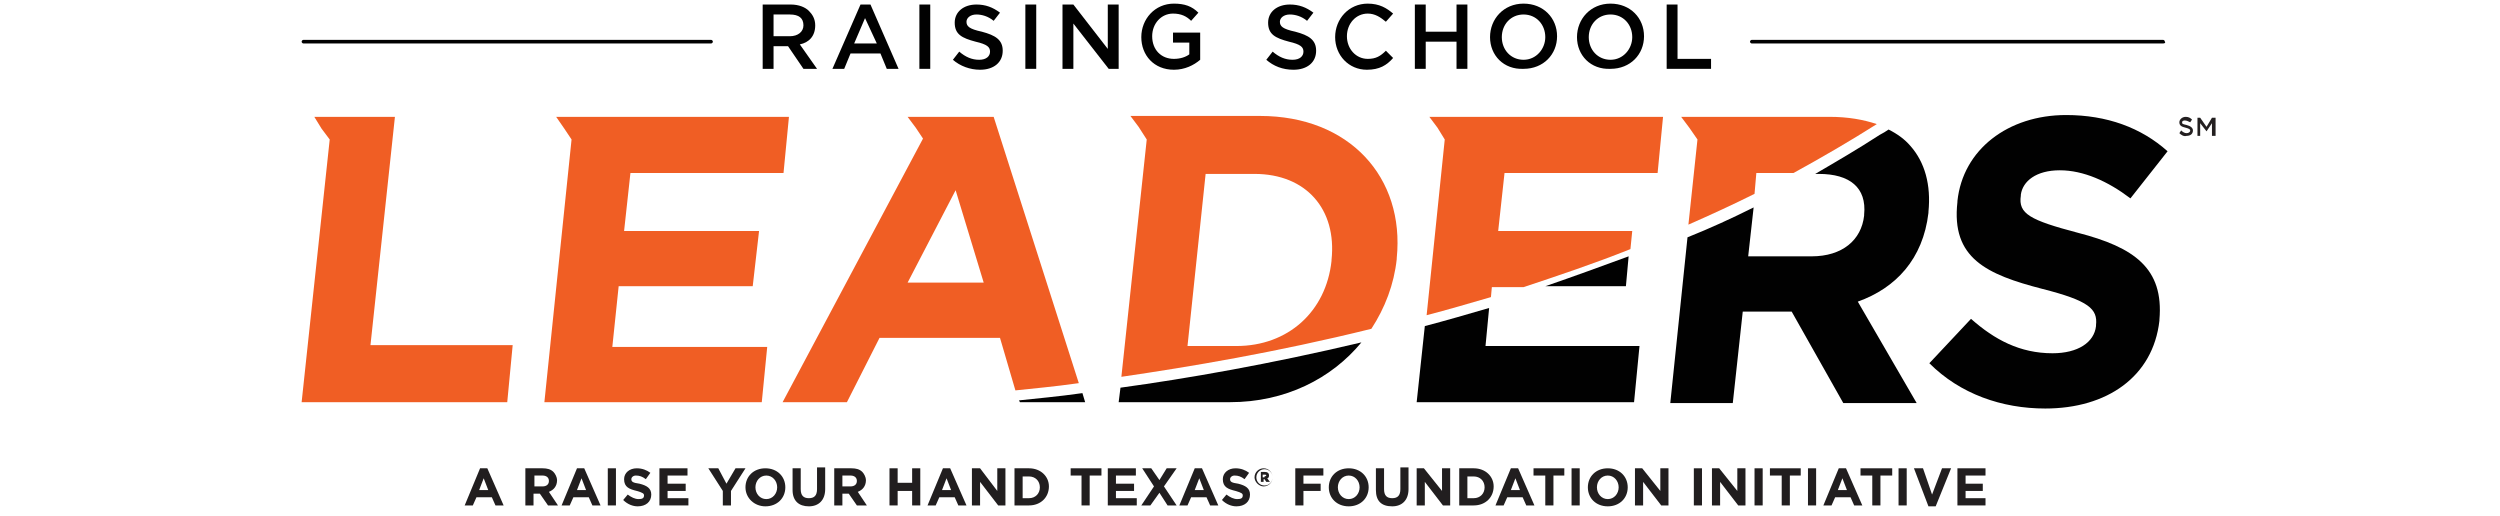
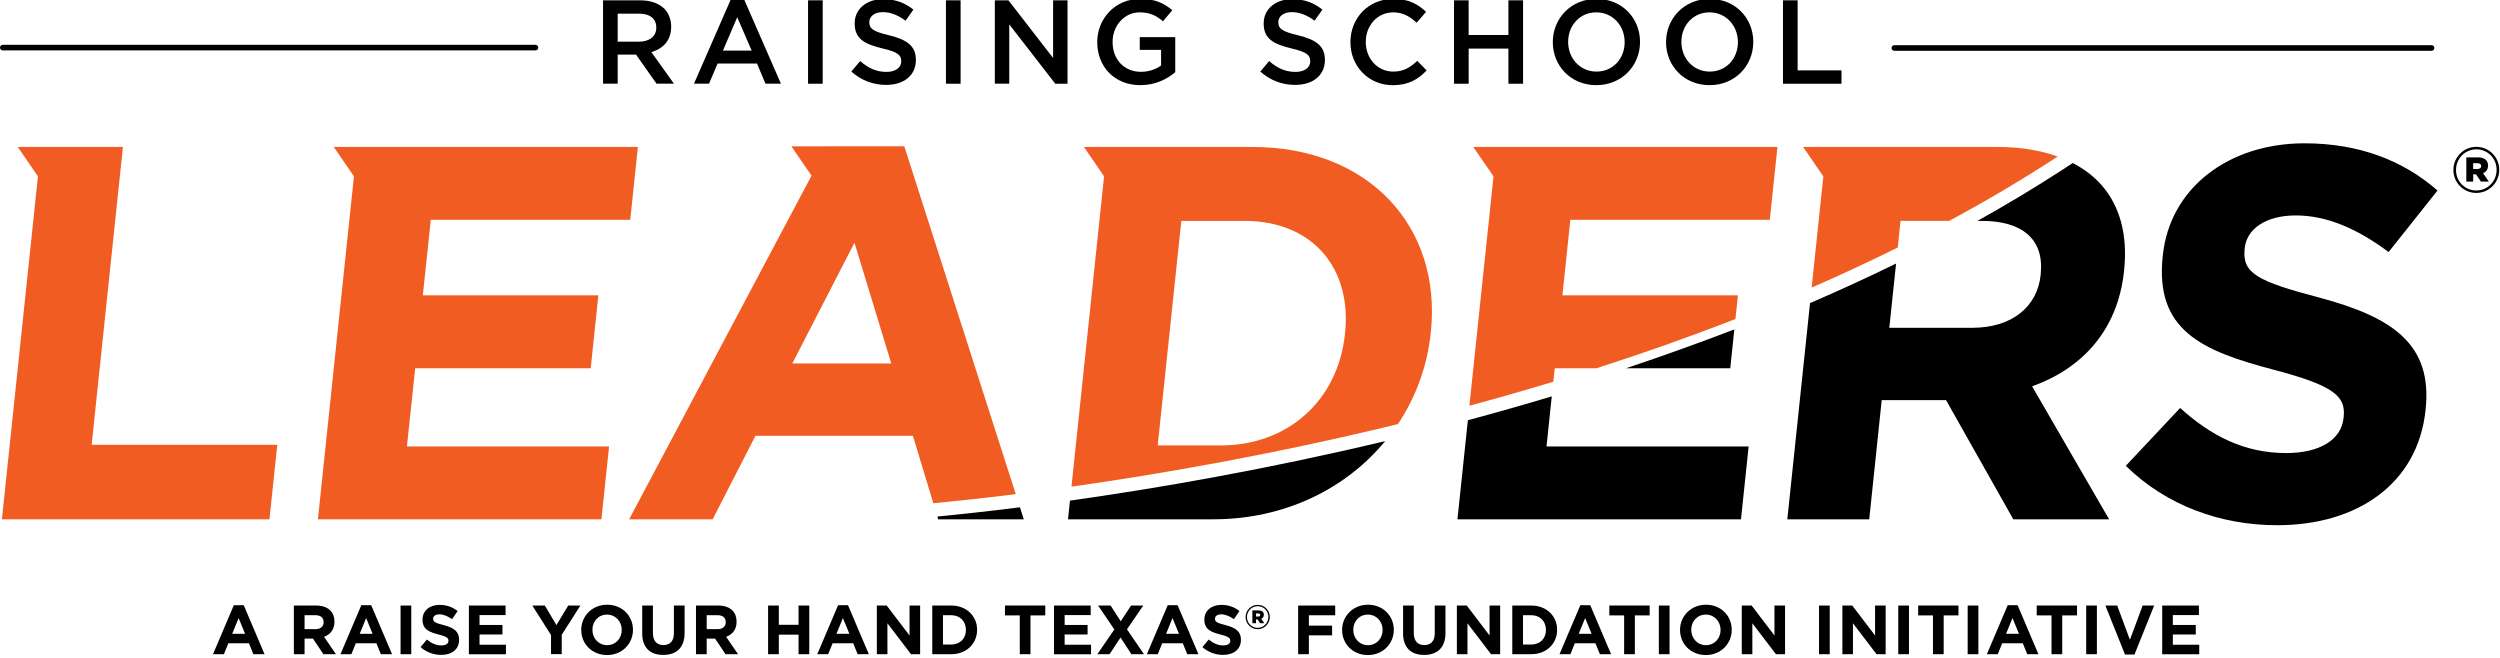
- <svg xmlns="http://www.w3.org/2000/svg" xmlns:xlink="http://www.w3.org/1999/xlink" version="1.1" id="Layer_1" x="0px" y="0px" width="276px" height="56.9px" viewBox="0 0 276 56.9" style="enable-background:new 0 0 276 56.9;" xml:space="preserve">
+ <svg xmlns="http://www.w3.org/2000/svg" version="1.1" id="Layer_1" x="0px" y="0px" viewBox="0 0 786.77 207.02" style="enable-background:new 0 0 786.77 207.02;" xml:space="preserve">
  <style type="text/css">
- 	.st0{clip-path:url(#SVGID_2_);fill:#231F20;}
- 	.st1{clip-path:url(#SVGID_2_);fill:#F05E24;}
- 	.st2{clip-path:url(#SVGID_2_);fill:#010101;}
- 	.st3{clip-path:url(#SVGID_2_);fill:#211E1F;}
+ 	.st0{fill:#F15C22;}
</style>
  <g>
-     <defs>
-       <rect id="SVGID_1_" x="31" y="0.4" width="215.8" height="55.5" />
-     </defs>
-     <clipPath id="SVGID_2_">
-       <use xlink:href="#SVGID_1_" style="overflow:visible;" />
-     </clipPath>
-     <path class="st0" d="M240.6,14.7l0.2-0.3c0.2,0.2,0.4,0.3,0.6,0.3c0.2,0,0.4-0.1,0.4-0.3v0c0-0.1-0.1-0.2-0.5-0.3   c-0.4-0.1-0.7-0.2-0.7-0.6v0c0-0.3,0.3-0.6,0.7-0.6c0.3,0,0.5,0.1,0.7,0.3l-0.2,0.3c-0.2-0.1-0.4-0.2-0.6-0.2   c-0.2,0-0.3,0.1-0.3,0.2v0c0,0.2,0.1,0.2,0.5,0.3c0.4,0.1,0.7,0.3,0.7,0.6v0c0,0.4-0.3,0.6-0.7,0.6   C241.1,15.1,240.8,14.9,240.6,14.7" />
-     <polygon class="st0" points="242.6,13 242.9,13 243.6,14 244.2,13 244.6,13 244.6,15 244.2,15 244.2,13.6 243.6,14.5 243.6,14.5    242.9,13.6 242.9,15 242.6,15  " />
-     <polygon class="st1" points="40.9,38.1 43.6,12.9 38.6,12.9 36.7,12.9 34.7,12.9 35.5,14.2 36.4,15.4 33.3,44.4 56,44.4 56.6,38.1     " />
-     <path class="st2" d="M179.5,31.6l0.3-3.3c-3,1.1-6,2.2-9.2,3.3H179.5z" />
-     <path class="st1" d="M226.6,13h-0.4C226.4,13,226.5,13,226.6,13L226.6,13z" />
-     <polygon class="st1" points="63.4,12.9 61.4,12.9 62.3,14.2 63.1,15.4 60.1,44.4 84.1,44.4 84.7,38.3 67.6,38.3 68.3,31.6    83.1,31.6 83.8,25.5 68.9,25.5 69.6,19.1 86.5,19.1 87.1,12.9 65.4,12.9  " />
-     <path class="st1" d="M112.1,43.1c1.8-0.2,4.2-0.4,7-0.8l-9.4-29.4h-6.5v0h-1h-2l0.9,1.2l0.8,1.2L86.4,44.4h7.1l3.6-7.1h13.3   L112.1,43.1z M100.2,31.2l5.3-10.2l3.1,10.2H100.2z" />
-     <path class="st2" d="M112.5,44.2l0.1,0.2h7.2l-0.3-1C116.7,43.8,114.3,44,112.5,44.2" />
-     <path class="st1" d="M126.6,15.4l-2.8,26.2c7.5-1.1,17.1-2.7,27.6-5.3c1.5-2.3,2.5-4.9,2.8-7.7l0-0.1c0.9-8.9-5.2-15.7-15.1-15.7   h-10.3h-2h-2l0.9,1.2L126.6,15.4z M133.1,19.2h5.4c5.7,0,9.1,3.9,8.5,9.5l0,0.1c-0.6,5.6-4.8,9.4-10.5,9.4h-5.4L133.1,19.2z" />
-     <path class="st2" d="M123.7,42.8l-0.2,1.6h12.3c6.1,0,11.2-2.6,14.5-6.6C140.2,40.2,131,41.8,123.7,42.8" />
-     <path class="st1" d="M159.5,15.4l-2,19.4c2.3-0.6,4.7-1.3,7.1-2l0.1-1.1h3.5c3.9-1.3,7.8-2.6,11.8-4.2l0.2-2h-14.8l0.7-6.4h16.9   l0.6-6.2h-21.8h-2h-2l0.9,1.2L159.5,15.4z" />
-     <path class="st2" d="M164.4,34c-2.4,0.7-4.8,1.4-7.1,2l-0.9,8.4h24l0.6-6.2H164L164.4,34z" />
-     <path class="st1" d="M187.4,15.4l-1,9.4c2.5-1.1,4.9-2.2,7.3-3.4l0.2-2.3h4.1c3.1-1.7,6.2-3.5,9.2-5.4c-1.5-0.5-3.2-0.8-5.2-0.8   h-12.4h-2h-2l0.9,1.2L187.4,15.4z" />
-     <path class="st1" d="M207.6,14.9c0.3-0.2,0.6-0.4,1-0.6c0,0,0,0,0,0C208.2,14.5,207.9,14.7,207.6,14.9" />
-     <path class="st2" d="M210.9,16.1c-0.6-0.7-1.4-1.3-2.4-1.8c-0.3,0.2-0.6,0.4-1,0.6c-2.3,1.5-4.7,2.9-7.1,4.3h0.4   c3.4,0,5.3,1.5,5,4.5l0,0.1c-0.3,2.7-2.4,4.5-5.8,4.5h-7l0.6-5.4c-2.4,1.2-4.8,2.3-7.3,3.3l-1.9,18.3h6.9l1.1-10.1h5.4l5.7,10.1   h8.1l-6.5-11.2c4.2-1.5,7.2-4.7,7.8-9.8l0-0.1C213.2,20.4,212.5,17.9,210.9,16.1" />
-     <path class="st2" d="M78.5,4.8h-45c-0.1,0-0.2-0.1-0.2-0.2s0.1-0.2,0.2-0.2h45c0.1,0,0.2,0.1,0.2,0.2S78.6,4.8,78.5,4.8" />
-     <path class="st2" d="M238.8,4.8h-45.4c-0.1,0-0.2-0.1-0.2-0.2c0-0.1,0.1-0.2,0.2-0.2h45.4c0.1,0,0.2,0.1,0.2,0.2   C239.1,4.7,239,4.8,238.8,4.8" />
-     <path class="st2" d="M84.2,0.5h3.1c0.9,0,1.6,0.3,2,0.7C89.7,1.6,90,2.1,90,2.8v0c0,1.2-0.7,1.9-1.7,2.1l1.9,2.7h-1.5L87,5.1h-1.6   v2.5h-1.2V0.5z M87.2,4c0.9,0,1.5-0.5,1.5-1.2v0c0-0.8-0.5-1.2-1.5-1.2h-1.8V4H87.2z" />
-     <path class="st2" d="M95,0.5h1.1l3.1,7.1h-1.3l-0.7-1.7h-3.3l-0.7,1.7h-1.3L95,0.5z M96.8,4.8L95.5,2l-1.2,2.8H96.8z" />
-     <rect x="101.5" y="0.5" class="st2" width="1.2" height="7.1" />
-     <path class="st2" d="M105.2,6.6l0.7-0.9c0.7,0.6,1.4,0.9,2.2,0.9c0.8,0,1.2-0.4,1.2-0.9v0c0-0.5-0.3-0.8-1.6-1.1   c-1.5-0.4-2.3-0.8-2.3-2.1v0c0-1.2,1-2,2.4-2c1,0,1.8,0.3,2.6,0.9l-0.7,0.9c-0.6-0.5-1.3-0.7-1.9-0.7c-0.7,0-1.1,0.4-1.1,0.8v0   c0,0.5,0.3,0.8,1.7,1.1c1.5,0.4,2.3,0.9,2.3,2.1v0c0,1.3-1,2.1-2.5,2.1C107.1,7.7,106,7.3,105.2,6.6" />
-     <rect x="113.2" y="0.5" class="st2" width="1.2" height="7.1" />
-     <polygon class="st2" points="117.3,0.5 118.5,0.5 122.3,5.4 122.3,0.5 123.5,0.5 123.5,7.6 122.4,7.6 118.5,2.6 118.5,7.6    117.3,7.6  " />
-     <path class="st2" d="M126,4.1L126,4.1c0-2,1.5-3.7,3.6-3.7c1.2,0,2,0.3,2.7,1l-0.8,0.9c-0.5-0.5-1.1-0.8-2-0.8   c-1.3,0-2.3,1.1-2.3,2.5v0c0,1.5,1,2.5,2.4,2.5c0.7,0,1.3-0.2,1.7-0.5V4.7h-1.8V3.6h3v3c-0.7,0.6-1.7,1.1-2.9,1.1   C127.4,7.7,126,6.1,126,4.1" />
-     <path class="st2" d="M139.8,6.6l0.7-0.9c0.7,0.6,1.4,0.9,2.2,0.9c0.8,0,1.2-0.4,1.2-0.9v0c0-0.5-0.3-0.8-1.6-1.1   c-1.5-0.4-2.3-0.8-2.3-2.1v0c0-1.2,1-2,2.4-2c1,0,1.8,0.3,2.6,0.9l-0.7,0.9c-0.6-0.5-1.3-0.7-1.9-0.7c-0.7,0-1.1,0.4-1.1,0.8v0   c0,0.5,0.3,0.8,1.7,1.1c1.5,0.4,2.3,0.9,2.3,2.1v0c0,1.3-1,2.1-2.5,2.1C141.6,7.7,140.6,7.3,139.8,6.6" />
-     <path class="st2" d="M147.4,4.1L147.4,4.1c0-2,1.5-3.7,3.6-3.7c1.3,0,2.1,0.5,2.8,1.1L153,2.4c-0.6-0.5-1.2-0.9-2-0.9   c-1.3,0-2.3,1.1-2.3,2.5v0c0,1.4,1,2.5,2.3,2.5c0.9,0,1.4-0.3,2-0.9l0.8,0.8c-0.7,0.8-1.5,1.3-2.9,1.3   C148.9,7.7,147.4,6.1,147.4,4.1" />
-     <polygon class="st2" points="156.2,0.5 157.4,0.5 157.4,3.5 160.8,3.5 160.8,0.5 162,0.5 162,7.6 160.8,7.6 160.8,4.6 157.4,4.6    157.4,7.6 156.2,7.6  " />
-     <path class="st2" d="M164.5,4.1L164.5,4.1c0-2,1.5-3.7,3.7-3.7c2.2,0,3.7,1.6,3.7,3.6v0c0,2-1.5,3.6-3.7,3.6   C166,7.7,164.5,6.1,164.5,4.1 M170.6,4.1L170.6,4.1c0-1.4-1-2.5-2.4-2.5c-1.4,0-2.4,1.1-2.4,2.5v0c0,1.4,1,2.5,2.4,2.5   C169.6,6.6,170.6,5.4,170.6,4.1" />
-     <path class="st2" d="M174.1,4.1L174.1,4.1c0-2,1.5-3.7,3.7-3.7s3.7,1.6,3.7,3.6v0c0,2-1.5,3.6-3.7,3.6   C175.6,7.7,174.1,6.1,174.1,4.1 M180.2,4.1L180.2,4.1c0-1.4-1-2.5-2.4-2.5c-1.4,0-2.4,1.1-2.4,2.5v0c0,1.4,1,2.5,2.4,2.5   C179.2,6.6,180.2,5.4,180.2,4.1" />
-     <polygon class="st2" points="184,0.5 185.2,0.5 185.2,6.5 188.9,6.5 188.9,7.6 184,7.6  " />
-     <path class="st2" d="M229.4,25.7c-5.3-1.4-6.6-2.1-6.3-4.1l0-0.1c0.2-1.5,1.7-2.7,4.3-2.7c2.6,0,5.3,1.2,7.8,3.1l4.1-5.2   c-2.9-2.6-6.7-4-11.2-4c-6.4,0-11.4,3.8-12,9.5l0,0.1c-0.7,6.2,3.2,8,9.4,9.6c5.1,1.3,6.1,2.2,5.9,4l0,0.1c-0.2,1.8-2,3-4.8,3   c-3.6,0-6.4-1.5-9-3.8l-4.6,4.9c3.4,3.4,8,5,12.8,5c6.8,0,11.9-3.5,12.6-9.7l0-0.1C238.9,29.6,235.6,27.3,229.4,25.7" />
-     <path class="st3" d="M53,51.7h0.8l1.8,4.1h-0.9l-0.4-0.9h-1.7l-0.4,0.9h-0.9L53,51.7z M53.9,54.1l-0.5-1.3l-0.5,1.3H53.9z" />
-     <path class="st3" d="M58,51.7h1.9c0.5,0,0.9,0.1,1.2,0.4c0.2,0.2,0.4,0.6,0.4,0.9v0c0,0.7-0.4,1.1-0.9,1.3l1,1.5h-1.1l-0.9-1.3   h-0.7v1.3H58V51.7z M59.9,53.7c0.4,0,0.7-0.2,0.7-0.6v0c0-0.4-0.3-0.6-0.7-0.6h-0.9v1.2H59.9z" />
-     <path class="st3" d="M63.7,51.7h0.8l1.8,4.1h-0.9L65,54.9h-1.7l-0.4,0.9H62L63.7,51.7z M64.7,54.1l-0.5-1.3l-0.5,1.3H64.7z" />
-     <rect x="67.1" y="51.7" class="st3" width="0.9" height="4.1" />
-     <path class="st3" d="M68.8,55.2l0.5-0.6c0.4,0.3,0.8,0.5,1.2,0.5c0.4,0,0.6-0.1,0.6-0.4v0c0-0.2-0.1-0.3-0.8-0.5   c-0.8-0.2-1.4-0.4-1.4-1.3v0c0-0.7,0.6-1.2,1.4-1.2c0.6,0,1.1,0.2,1.5,0.5l-0.5,0.7c-0.4-0.3-0.7-0.4-1.1-0.4   c-0.3,0-0.5,0.2-0.5,0.4v0c0,0.3,0.2,0.4,0.9,0.5c0.8,0.2,1.3,0.5,1.3,1.2v0c0,0.8-0.6,1.3-1.5,1.3C69.9,55.9,69.3,55.7,68.8,55.2" />
-     <polygon class="st3" points="72.8,51.7 75.9,51.7 75.9,52.5 73.7,52.5 73.7,53.4 75.7,53.4 75.7,54.2 73.7,54.2 73.7,55 76,55    76,55.8 72.8,55.8  " />
-     <polygon class="st3" points="79.8,54.2 78.2,51.7 79.3,51.7 80.2,53.4 81.2,51.7 82.3,51.7 80.7,54.2 80.7,55.8 79.8,55.8  " />
-     <path class="st3" d="M82.3,53.8L82.3,53.8c0-1.2,0.9-2.1,2.2-2.1s2.2,0.9,2.2,2.1v0c0,1.2-0.9,2.1-2.2,2.1   C83.3,55.9,82.3,55,82.3,53.8 M85.8,53.8L85.8,53.8c0-0.7-0.5-1.3-1.2-1.3c-0.7,0-1.2,0.6-1.2,1.3v0c0,0.7,0.5,1.3,1.2,1.3   S85.8,54.5,85.8,53.8" />
-     <path class="st3" d="M87.5,54.1v-2.4h0.9V54c0,0.7,0.3,1,0.9,1c0.6,0,0.9-0.3,0.9-1v-2.4h0.9V54c0,1.2-0.7,1.9-1.8,1.9   C88.2,55.9,87.5,55.3,87.5,54.1" />
-     <path class="st3" d="M92.1,51.7h1.9c0.5,0,0.9,0.1,1.2,0.4c0.2,0.2,0.4,0.6,0.4,0.9v0c0,0.7-0.4,1.1-0.9,1.3l1,1.5h-1.1l-0.9-1.3   H93v1.3h-0.9V51.7z M93.9,53.7c0.4,0,0.7-0.2,0.7-0.6v0c0-0.4-0.3-0.6-0.7-0.6H93v1.2H93.9z" />
-     <polygon class="st3" points="98.2,51.7 99.1,51.7 99.1,53.3 100.7,53.3 100.7,51.7 101.6,51.7 101.6,55.8 100.7,55.8 100.7,54.2    99.1,54.2 99.1,55.8 98.2,55.8  " />
-     <path class="st3" d="M104.1,51.7h0.8l1.8,4.1h-0.9l-0.4-0.9h-1.7l-0.4,0.9h-0.9L104.1,51.7z M105,54.1l-0.5-1.3l-0.5,1.3H105z" />
-     <polygon class="st3" points="107.3,51.7 108.2,51.7 110.1,54.2 110.1,51.7 111,51.7 111,55.8 110.2,55.8 108.2,53.2 108.2,55.8    107.3,55.8  " />
-     <path class="st3" d="M112,51.7h1.6c1.3,0,2.2,0.9,2.2,2v0c0,1.2-0.9,2.1-2.2,2.1H112V51.7z M112.9,52.5V55h0.7   c0.7,0,1.2-0.5,1.2-1.2v0c0-0.7-0.5-1.2-1.2-1.2H112.9z" />
-     <polygon class="st3" points="119.4,52.5 118.2,52.5 118.2,51.7 121.6,51.7 121.6,52.5 120.3,52.5 120.3,55.8 119.4,55.8  " />
-     <polygon class="st3" points="122.3,51.7 125.4,51.7 125.4,52.5 123.2,52.5 123.2,53.4 125.2,53.4 125.2,54.2 123.2,54.2 123.2,55    125.5,55 125.5,55.8 122.3,55.8  " />
-     <polygon class="st3" points="129.9,51.7 128.5,53.7 129.9,55.8 128.9,55.8 128,54.4 127,55.8 126,55.8 127.4,53.7 126.1,51.7    127.1,51.7 128,53 128.8,51.7  " />
-     <path class="st3" d="M131.9,51.7h0.8l1.8,4.1h-0.9l-0.4-0.9h-1.7l-0.4,0.9h-0.9L131.9,51.7z M132.9,54.1l-0.5-1.3l-0.5,1.3H132.9z" />
-     <path class="st3" d="M134.9,55.2l0.5-0.6c0.4,0.3,0.8,0.5,1.2,0.5c0.4,0,0.6-0.1,0.6-0.4v0c0-0.2-0.1-0.3-0.8-0.5   c-0.8-0.2-1.4-0.4-1.4-1.3v0c0-0.7,0.6-1.2,1.4-1.2c0.6,0,1.1,0.2,1.5,0.5l-0.5,0.7c-0.4-0.3-0.7-0.4-1.1-0.4   c-0.3,0-0.5,0.2-0.5,0.4v0c0,0.3,0.2,0.4,0.9,0.5c0.8,0.2,1.3,0.5,1.3,1.2v0c0,0.8-0.6,1.3-1.5,1.3C136,55.9,135.4,55.7,134.9,55.2   " />
-     <path class="st3" d="M138.5,52.7L138.5,52.7c0-0.6,0.5-1,1-1c0.6,0,1,0.5,1,1v0c0,0.6-0.5,1-1,1C139,53.7,138.5,53.2,138.5,52.7    M140.5,52.7L140.5,52.7c0-0.5-0.4-0.9-0.9-0.9c-0.5,0-0.9,0.4-0.9,0.9v0c0,0.5,0.4,0.9,0.9,0.9C140.1,53.6,140.5,53.2,140.5,52.7    M139.1,52.1h0.5c0.3,0,0.5,0.1,0.5,0.4c0,0.2-0.1,0.3-0.2,0.3l0.3,0.4h-0.4l-0.2-0.3h-0.1v0.3h-0.3V52.1z M139.6,52.6   c0.1,0,0.2-0.1,0.2-0.1c0-0.1-0.1-0.1-0.2-0.1h-0.2v0.3H139.6z" />
-     <polygon class="st3" points="143,51.7 146.1,51.7 146.1,52.5 143.9,52.5 143.9,53.4 145.8,53.4 145.8,54.2 143.9,54.2 143.9,55.8    143,55.8  " />
-     <path class="st3" d="M146.7,53.8L146.7,53.8c0-1.2,0.9-2.1,2.2-2.1s2.2,0.9,2.2,2.1v0c0,1.2-0.9,2.1-2.2,2.1   C147.6,55.9,146.7,55,146.7,53.8 M150.1,53.8L150.1,53.8c0-0.7-0.5-1.3-1.2-1.3c-0.7,0-1.2,0.6-1.2,1.3v0c0,0.7,0.5,1.3,1.2,1.3   C149.6,55.1,150.1,54.5,150.1,53.8" />
-     <path class="st3" d="M151.9,54.1v-2.4h0.9V54c0,0.7,0.3,1,0.9,1s0.9-0.3,0.9-1v-2.4h0.9V54c0,1.2-0.7,1.9-1.8,1.9   C152.5,55.9,151.9,55.3,151.9,54.1" />
-     <polygon class="st3" points="156.4,51.7 157.2,51.7 159.2,54.2 159.2,51.7 160.1,51.7 160.1,55.8 159.3,55.8 157.3,53.2    157.3,55.8 156.4,55.8  " />
-     <path class="st3" d="M161.1,51.7h1.6c1.3,0,2.2,0.9,2.2,2v0c0,1.2-0.9,2.1-2.2,2.1h-1.6V51.7z M162,52.5V55h0.7   c0.7,0,1.2-0.5,1.2-1.2v0c0-0.7-0.5-1.2-1.2-1.2H162z" />
-     <path class="st3" d="M166.8,51.7h0.8l1.8,4.1h-0.9l-0.4-0.9h-1.7l-0.4,0.9h-0.9L166.8,51.7z M167.8,54.1l-0.5-1.3l-0.5,1.3H167.8z" />
-     <polygon class="st3" points="170.6,52.5 169.3,52.5 169.3,51.7 172.7,51.7 172.7,52.5 171.5,52.5 171.5,55.8 170.6,55.8  " />
-     <rect x="173.5" y="51.7" class="st3" width="0.9" height="4.1" />
-     <path class="st3" d="M175.3,53.8L175.3,53.8c0-1.2,0.9-2.1,2.2-2.1s2.2,0.9,2.2,2.1v0c0,1.2-0.9,2.1-2.2,2.1   C176.2,55.9,175.3,55,175.3,53.8 M178.7,53.8L178.7,53.8c0-0.7-0.5-1.3-1.2-1.3c-0.7,0-1.2,0.6-1.2,1.3v0c0,0.7,0.5,1.3,1.2,1.3   C178.2,55.1,178.7,54.5,178.7,53.8" />
-     <polygon class="st3" points="180.5,51.7 181.3,51.7 183.3,54.2 183.3,51.7 184.2,51.7 184.2,55.8 183.4,55.8 181.4,53.2    181.4,55.8 180.5,55.8  " />
-     <rect x="187" y="51.7" class="st3" width="0.9" height="4.1" />
-     <polygon class="st3" points="189,51.7 189.8,51.7 191.8,54.2 191.8,51.7 192.7,51.7 192.7,55.8 191.9,55.8 189.9,53.2 189.9,55.8    189,55.8  " />
-     <rect x="193.7" y="51.7" class="st3" width="0.9" height="4.1" />
-     <polygon class="st3" points="196.7,52.5 195.4,52.5 195.4,51.7 198.8,51.7 198.8,52.5 197.6,52.5 197.6,55.8 196.7,55.8  " />
-     <rect x="199.6" y="51.7" class="st3" width="0.9" height="4.1" />
-     <path class="st3" d="M203,51.7h0.8l1.8,4.1h-0.9l-0.4-0.9h-1.7l-0.4,0.9h-0.9L203,51.7z M203.9,54.1l-0.5-1.3l-0.5,1.3H203.9z" />
-     <polygon class="st3" points="206.7,52.5 205.4,52.5 205.4,51.7 208.9,51.7 208.9,52.5 207.6,52.5 207.6,55.8 206.7,55.8  " />
-     <rect x="209.6" y="51.7" class="st3" width="0.9" height="4.1" />
-     <polygon class="st3" points="211.3,51.7 212.3,51.7 213.3,54.6 214.4,51.7 215.4,51.7 213.7,55.9 212.9,55.9  " />
-     <polygon class="st3" points="216.1,51.7 219.2,51.7 219.2,52.5 217,52.5 217,53.4 218.9,53.4 218.9,54.2 217,54.2 217,55 219.2,55    219.2,55.8 216.1,55.8  " />
+     <path d="M544.53,115.89l1.28-12.23c-11.07,4.26-22.44,8.34-34.08,12.23H544.53z" />
+     <path d="M294.99,162.56l0.26,0.87h26.95l-1.21-3.78C310.68,160.95,301.92,161.89,294.99,162.56z" />
+     <path d="M336.73,157.55l-0.62,5.88h45.7c22.53,0,41.75-9.62,54.12-24.61C398.23,147.82,363.81,153.74,336.73,157.55z" />
+     <path d="M488.35,124.74c-8.89,2.67-17.7,5.17-26.4,7.51l-3.28,31.19h89.23l2.41-22.93H486.7L488.35,124.74z" />
+     <path d="M168.51,15.86H0.88C0.39,15.86,0,15.46,0,14.98s0.39-0.88,0.88-0.88h167.63c0.49,0,0.88,0.39,0.88,0.88   S168.99,15.86,168.51,15.86z" />
+     <path d="M765.23,15.98H596.16c-0.49,0-0.88-0.39-0.88-0.88c0-0.48,0.39-0.88,0.88-0.88h169.07c0.49,0,0.88,0.39,0.88,0.88   C766.11,15.59,765.72,15.98,765.23,15.98z" />
+     <g>
+       <path d="M189.78,0.1h11.7c3.3,0,5.88,0.97,7.57,2.62c1.39,1.43,2.17,3.37,2.17,5.66v0.07c0,4.31-2.59,6.9-6.22,7.95l7.09,9.93    h-5.48l-6.45-9.15h-5.77v9.15h-4.61V0.1z M201.14,13.11c3.3,0,5.4-1.72,5.4-4.39V8.65c0-2.81-2.03-4.35-5.44-4.35h-6.71v8.81    H201.14z" />
+       <path d="M229.95-0.09h4.27l11.55,26.43h-4.87l-2.66-6.34h-12.41l-2.7,6.34h-4.73L229.95-0.09z M236.55,15.92l-4.54-10.5l-4.5,10.5    H236.55z" />
+       <path d="M254.3,0.1h4.61v26.25h-4.61V0.1z" />
+       <path d="M267.92,22.52l2.77-3.3c2.51,2.17,5.06,3.41,8.29,3.41c2.85,0,4.65-1.35,4.65-3.3v-0.08c0-1.87-1.05-2.89-5.92-4.01    c-5.59-1.35-8.74-3-8.74-7.83V7.34c0-4.5,3.75-7.61,8.96-7.61c3.82,0,6.86,1.16,9.52,3.3l-2.47,3.49c-2.36-1.76-4.73-2.7-7.13-2.7    c-2.7,0-4.27,1.39-4.27,3.11V7c0,2.03,1.2,2.92,6.26,4.12c5.55,1.35,8.4,3.34,8.4,7.69v0.07c0,4.91-3.86,7.84-9.37,7.84    C274.85,26.72,271.07,25.33,267.92,22.52z" />
+       <path d="M297.7,0.1h4.61v26.25h-4.61V0.1z" />
+       <path d="M313.08,0.1h4.28l14.06,18.15V0.1h4.54v26.25h-3.86L317.62,7.67v18.67h-4.54V0.1z" />
+       <path d="M345.31,13.3v-0.07c0-7.35,5.62-13.58,13.53-13.58c4.57,0,7.39,1.28,10.09,3.56L366,6.7c-2.02-1.72-4.01-2.81-7.35-2.81    c-4.84,0-8.51,4.24-8.51,9.26v0.08c0,5.4,3.56,9.37,8.92,9.37c2.48,0,4.72-0.79,6.34-1.99V15.7h-6.71v-4.01h11.17v11.02    c-2.59,2.21-6.3,4.09-10.95,4.09C350.7,26.8,345.31,20.95,345.31,13.3z" />
+       <path d="M396.63,22.52l2.77-3.3c2.51,2.17,5.06,3.41,8.29,3.41c2.85,0,4.65-1.35,4.65-3.3v-0.08c0-1.87-1.05-2.89-5.92-4.01    c-5.59-1.35-8.73-3-8.73-7.83V7.34c0-4.5,3.75-7.61,8.96-7.61c3.82,0,6.86,1.16,9.52,3.3l-2.47,3.49c-2.36-1.76-4.73-2.7-7.13-2.7    c-2.7,0-4.27,1.39-4.27,3.11V7c0,2.03,1.2,2.92,6.26,4.12c5.55,1.35,8.4,3.34,8.4,7.69v0.07c0,4.91-3.86,7.84-9.37,7.84    C403.56,26.72,399.78,25.33,396.63,22.52z" />
+       <path d="M424.99,13.3v-0.07c0-7.46,5.59-13.58,13.53-13.58c4.84,0,7.76,1.69,10.27,4.09l-2.96,3.41c-2.1-1.95-4.35-3.26-7.35-3.26    c-4.99,0-8.66,4.13-8.66,9.26v0.08c0,5.14,3.64,9.3,8.66,9.3c3.22,0,5.29-1.28,7.54-3.37l2.96,3c-2.74,2.85-5.74,4.65-10.65,4.65    C430.68,26.8,424.99,20.84,424.99,13.3z" />
+       <path d="M457.58,0.1h4.61v10.91h12.52V0.1h4.61v26.25h-4.61V15.29H462.2v11.06h-4.61V0.1z" />
+       <path d="M488.68,13.3v-0.07c0-7.39,5.7-13.58,13.76-13.58s13.69,6.11,13.69,13.5v0.08c0,7.39-5.7,13.57-13.76,13.57    C494.31,26.8,488.68,20.68,488.68,13.3z M511.29,13.3v-0.07c0-5.1-3.71-9.34-8.93-9.34c-5.21,0-8.85,4.16-8.85,9.26v0.08    c0,5.1,3.71,9.3,8.92,9.3S511.29,18.4,511.29,13.3z" />
+       <path d="M524.32,13.3v-0.07c0-7.39,5.7-13.58,13.76-13.58c8.06,0,13.69,6.11,13.69,13.5v0.08c0,7.39-5.7,13.57-13.76,13.57    C529.95,26.8,524.32,20.68,524.32,13.3z M546.93,13.3v-0.07c0-5.1-3.71-9.34-8.93-9.34c-5.21,0-8.85,4.16-8.85,9.26v0.08    c0,5.1,3.71,9.3,8.92,9.3C543.29,22.52,546.93,18.4,546.93,13.3z" />
+       <path d="M561.12,0.1h4.61v22.05h13.8v4.2h-18.41V0.1z" />
+     </g>
+     <path d="M730,93.68c-19.65-5.17-24.4-7.68-23.59-15.36l0.04-0.33c0.6-5.68,6.24-10.19,16.09-10.19c9.85,0,19.58,4.34,29.17,11.52   l15.39-19.36c-10.85-9.52-24.81-14.86-41.84-14.86c-23.87,0-42.37,14.02-44.6,35.22l-0.04,0.33   c-2.44,23.21,12.07,29.72,34.98,35.72c19,5.01,22.66,8.35,21.97,14.86l-0.04,0.33c-0.72,6.85-7.5,11.02-18.02,11.02   c-13.36,0-23.79-5.51-33.4-14.19l-17.1,18.2c12.71,12.52,29.92,18.7,47.62,18.7c25.21,0,44.27-13.02,46.71-36.23l0.03-0.33   C765.51,108.37,753.05,99.86,730,93.68z" />
+     <path d="M73.59,190.46h3.11l6.56,15.42h-3.52l-1.4-3.43h-6.48l-1.4,3.43h-3.43L73.59,190.46z M77.13,199.47l-2.03-4.97l-2.03,4.97   H77.13z" />
+     <path d="M92.49,190.57h7c1.95,0,3.46,0.55,4.46,1.55c0.85,0.85,1.31,2.06,1.31,3.5v0.04c0,2.47-1.33,4.03-3.28,4.75l3.74,5.47   h-3.94l-3.28-4.9h-2.65v4.9h-3.37V190.57z M99.27,198c1.64,0,2.58-0.88,2.58-2.17v-0.04c0-1.44-1.01-2.19-2.65-2.19h-3.35v4.4   H99.27z" />
+     <path d="M113.71,190.46h3.11l6.56,15.42h-3.52l-1.4-3.43h-6.48l-1.4,3.43h-3.43L113.71,190.46z M117.26,199.47l-2.03-4.97   l-2.03,4.97H117.26z" />
+     <path d="M126.06,190.57h3.37v15.31h-3.37V190.57z" />
+     <path d="M132.36,203.65l1.99-2.39c1.38,1.14,2.82,1.86,4.57,1.86c1.38,0,2.21-0.55,2.21-1.44v-0.04c0-0.85-0.52-1.29-3.08-1.95   c-3.08-0.79-5.08-1.64-5.08-4.68v-0.04c0-2.78,2.23-4.61,5.36-4.61c2.23,0,4.13,0.7,5.69,1.95l-1.75,2.54   c-1.36-0.94-2.69-1.51-3.98-1.51c-1.29,0-1.97,0.59-1.97,1.33v0.04c0,1.01,0.66,1.33,3.3,2.01c3.11,0.81,4.86,1.93,4.86,4.59v0.04   c0,3.04-2.32,4.75-5.62,4.75C136.54,206.1,134.19,205.29,132.36,203.65z" />
+     <path d="M147.56,190.57h11.55v3h-8.2v3.11h7.22v3h-7.22v3.22h8.31v3h-11.66V190.57z" />
+     <path d="M173.4,199.84l-5.88-9.28h3.94l3.65,6.15l3.72-6.15h3.83l-5.88,9.21v6.1h-3.37V199.84z" />
+     <path d="M182.92,198.27v-0.04c0-4.35,3.43-7.92,8.16-7.92s8.12,3.52,8.12,7.88v0.04c0,4.35-3.43,7.92-8.16,7.92   C186.31,206.14,182.92,202.62,182.92,198.27z M195.67,198.27v-0.04c0-2.63-1.93-4.81-4.64-4.81c-2.71,0-4.59,2.14-4.59,4.77v0.04   c0,2.62,1.93,4.81,4.64,4.81C193.79,203.03,195.67,200.89,195.67,198.27z" />
+     <path d="M202.11,199.32v-8.75h3.37v8.66c0,2.49,1.25,3.78,3.3,3.78c2.06,0,3.3-1.25,3.3-3.68v-8.77h3.37v8.64   c0,4.64-2.6,6.91-6.72,6.91C204.62,206.12,202.11,203.82,202.11,199.32z" />
+     <path d="M219.04,190.57h7c1.95,0,3.46,0.55,4.46,1.55c0.85,0.85,1.31,2.06,1.31,3.5v0.04c0,2.47-1.33,4.03-3.28,4.75l3.74,5.47   h-3.94l-3.28-4.9h-2.65v4.9h-3.37V190.57z M225.82,198c1.64,0,2.58-0.88,2.58-2.17v-0.04c0-1.44-1.01-2.19-2.65-2.19h-3.35v4.4   H225.82z" />
+     <path d="M241.73,190.57h3.37v6.06h6.21v-6.06h3.37v15.31h-3.37v-6.15h-6.21v6.15h-3.37V190.57z" />
+     <path d="M263.76,190.46h3.11l6.56,15.42h-3.52l-1.4-3.43h-6.48l-1.4,3.43h-3.43L263.76,190.46z M267.31,199.47l-2.04-4.97   l-2.03,4.97H267.31z" />
+     <path d="M275.95,190.57h3.11l7.18,9.43v-9.43h3.33v15.31h-2.87l-7.42-9.73v9.73h-3.33V190.57z" />
+     <path d="M293.39,190.57h5.97c4.81,0,8.14,3.3,8.14,7.61v0.04c0,4.31-3.33,7.66-8.14,7.66h-5.97V190.57z M296.76,193.61v9.23h2.6   c2.76,0,4.62-1.86,4.62-4.57v-0.04c0-2.71-1.86-4.62-4.62-4.62H296.76z" />
+     <path d="M320.93,193.67h-4.66v-3.11h12.69v3.11h-4.66v12.21h-3.37V193.67z" />
+     <path d="M331.7,190.57h11.55v3h-8.2v3.11h7.22v3h-7.22v3.22h8.31v3H331.7V190.57z" />
+     <path d="M359.79,190.57l-5.12,7.48l5.34,7.83h-3.94l-3.43-5.25l-3.46,5.25h-3.83l5.34-7.79l-5.12-7.53h3.94l3.19,4.97l3.26-4.97   H359.79z" />
+     <path d="M367.49,190.46h3.11l6.56,15.42h-3.52l-1.4-3.43h-6.48l-1.4,3.43h-3.43L367.49,190.46z M371.04,199.47L369,194.5   l-2.03,4.97H371.04z" />
+     <path d="M378.41,203.65l1.99-2.39c1.38,1.14,2.82,1.86,4.57,1.86c1.38,0,2.21-0.55,2.21-1.44v-0.04c0-0.85-0.53-1.29-3.08-1.95   c-3.08-0.79-5.08-1.64-5.08-4.68v-0.04c0-2.78,2.23-4.61,5.36-4.61c2.23,0,4.14,0.7,5.69,1.95l-1.75,2.54   c-1.36-0.94-2.69-1.51-3.98-1.51c-1.29,0-1.97,0.59-1.97,1.33v0.04c0,1.01,0.66,1.33,3.3,2.01c3.11,0.81,4.86,1.93,4.86,4.59v0.04   c0,3.04-2.32,4.75-5.62,4.75C382.59,206.1,380.25,205.29,378.41,203.65z" />
+     <path d="M392,194.2v-0.02c0-2.08,1.69-3.83,3.81-3.83c2.14,0,3.81,1.73,3.81,3.81v0.02c0,2.08-1.69,3.83-3.81,3.83   C393.66,198,392,196.28,392,194.2z M399.17,194.18v-0.02c0-1.86-1.44-3.39-3.37-3.39c-1.9,0-3.37,1.55-3.37,3.41v0.02   c0,1.86,1.44,3.39,3.37,3.39C397.71,197.59,399.17,196.03,399.17,194.18z M394.14,192.1h1.92c0.98,0,1.68,0.41,1.68,1.36   c0,0.63-0.33,1.07-0.83,1.27l0.96,1.4h-1.31l-0.81-1.2h-0.48v1.2h-1.14V192.1z M396,194.02c0.39,0,0.61-0.2,0.61-0.48   c0-0.31-0.22-0.48-0.61-0.48h-0.72v0.96H396z" />
+     <path d="M408.54,190.57h11.66v3.06h-8.29v3.26h7.31v3.06h-7.31v5.93h-3.37V190.57z" />
+     <path d="M422.37,198.27v-0.04c0-4.35,3.44-7.92,8.16-7.92c4.73,0,8.11,3.52,8.11,7.88v0.04c0,4.35-3.43,7.92-8.16,7.92   S422.37,202.62,422.37,198.27z M435.12,198.27v-0.04c0-2.63-1.92-4.81-4.64-4.81s-4.59,2.14-4.59,4.77v0.04   c0,2.62,1.92,4.81,4.64,4.81C433.24,203.03,435.12,200.89,435.12,198.27z" />
+     <path d="M441.56,199.32v-8.75h3.37v8.66c0,2.49,1.25,3.78,3.3,3.78c2.06,0,3.3-1.25,3.3-3.68v-8.77h3.37v8.64   c0,4.64-2.6,6.91-6.72,6.91C444.07,206.12,441.56,203.82,441.56,199.32z" />
+     <path d="M458.49,190.57h3.11l7.18,9.43v-9.43h3.33v15.31h-2.87l-7.42-9.73v9.73h-3.33V190.57z" />
+     <path d="M475.93,190.57h5.97c4.81,0,8.14,3.3,8.14,7.61v0.04c0,4.31-3.33,7.66-8.14,7.66h-5.97V190.57z M479.3,193.61v9.23h2.6   c2.76,0,4.62-1.86,4.62-4.57v-0.04c0-2.71-1.86-4.62-4.62-4.62H479.3z" />
+     <path d="M497.35,190.46h3.11l6.56,15.42h-3.52l-1.4-3.43h-6.48l-1.4,3.43h-3.43L497.35,190.46z M500.89,199.47l-2.03-4.97   l-2.03,4.97H500.89z" />
+     <path d="M511.13,193.67h-4.66v-3.11h12.69v3.11h-4.66v12.21h-3.37V193.67z" />
+     <path d="M522.05,190.57h3.37v15.31h-3.37V190.57z" />
+     <path d="M528.72,198.27v-0.04c0-4.35,3.44-7.92,8.16-7.92c4.73,0,8.11,3.52,8.11,7.88v0.04c0,4.35-3.43,7.92-8.16,7.92   S528.72,202.62,528.72,198.27z M541.48,198.27v-0.04c0-2.63-1.92-4.81-4.64-4.81s-4.59,2.14-4.59,4.77v0.04   c0,2.62,1.92,4.81,4.64,4.81C539.59,203.03,541.48,200.89,541.48,198.27z" />
+     <path d="M548.15,190.57h3.11l7.18,9.43v-9.43h3.33v15.31h-2.87l-7.42-9.73v9.73h-3.33V190.57z" />
+     <path d="M572.46,190.57h3.37v15.31h-3.37V190.57z" />
+     <path d="M579.81,190.57h3.11l7.18,9.43v-9.43h3.33v15.31h-2.87l-7.42-9.73v9.73h-3.33V190.57z" />
+     <path d="M597.4,190.57h3.37v15.31h-3.37V190.57z" />
+     <path d="M608.32,193.67h-4.66v-3.11h12.69v3.11h-4.66v12.21h-3.37V193.67z" />
+     <path d="M619.24,190.57h3.37v15.31h-3.37V190.57z" />
+     <path d="M631.84,190.46h3.11l6.56,15.42h-3.52l-1.4-3.43h-6.48l-1.4,3.43h-3.43L631.84,190.46z M635.39,199.47l-2.04-4.97   l-2.03,4.97H635.39z" />
+     <path d="M645.63,193.67h-4.66v-3.11h12.69v3.11h-4.66v12.21h-3.37V193.67z" />
+     <path d="M656.54,190.57h3.37v15.31h-3.37V190.57z" />
+     <path d="M662.58,190.57h3.72l4,10.78l4-10.78h3.63l-6.19,15.42h-2.98L662.58,190.57z" />
+     <path d="M680.46,190.57h11.55v3h-8.2v3.11h7.22v3h-7.22v3.22h8.31v3h-11.66V190.57z" />
+     <g>
+       <path class="st0" d="M28.84,139.99l9.85-93.75H20.24h-7.33H5.58l3.18,4.63l3.18,4.63L0.6,163.43H84.8l2.46-23.44H28.84z" />
+       <polygon class="st0" points="112.36,46.25 105.03,46.25 108.21,50.88 111.39,55.5 100.05,163.43 189.27,163.43 191.68,140.5     128.07,140.5 130.66,115.89 185.9,115.89 188.31,92.95 133.07,92.95 135.57,69.18 198.34,69.18 200.75,46.25 119.69,46.25   " />
+       <path class="st0" d="M293.73,158.38c6.84-0.65,15.6-1.59,25.94-2.87L284.59,46.04h-24.31l0,0.01h-3.9h-7.33l3.18,4.63l3.16,4.6    l-57.4,108.16h26.28l13.48-26.28h49.55L293.73,158.38z M249.35,114.38l19.56-38l11.58,38H249.35z" />
+       <path class="st0" d="M347.46,55.5l-10.26,97.66c28-3.97,63.72-10.17,102.74-19.69c5.59-8.41,9.22-18.14,10.32-28.63l0.04-0.33    c3.47-32.98-19.32-58.26-56.15-58.26h-38.37h-7.33h-7.33l3.18,4.63L347.46,55.5z M371.77,69.52h19.92    c21.09,0,33.79,14.57,31.61,35.32l-0.04,0.34c-2.18,20.76-17.91,34.99-39,34.99h-19.92L371.77,69.52z" />
+       <path class="st0" d="M470.02,55.5l-7.59,72.19c8.7-2.35,17.52-4.87,26.41-7.56l0.45-4.24h13.14c14.52-4.67,29.16-9.82,43.73-15.5    l0.78-7.44h-55.24l2.5-23.77h62.77l2.41-22.93h-81.06h-7.33h-7.33l3.18,4.63L470.02,55.5z" />
+       <g>
+         <path class="st0" d="M573.82,55.5l-3.68,35c9.13-3.97,18.17-8.18,27.1-12.61l0.88-8.38h15.31c11.7-6.31,23.12-13.04,34.15-20.25     c-5.45-1.97-11.86-3.02-19.23-3.02h-46.24h-7.33h-7.33l3.18,4.63L573.82,55.5z" />
+         <path d="M668.49,84.92l-0.03,0.33c-1.98,18.92-13.45,30.8-28.94,36.33l24.24,41.86h-30.15l-21.17-37.51h-20.25l-3.93,37.51     h-25.78l7.15-68.05c9.1-3.93,18.15-8.07,27.08-12.45l-2.13,20.22h26.1c12.56,0,20.49-6.68,21.52-16.58l0.03-0.33     c1.15-11.06-5.94-16.73-18.5-16.73h-1.42c9.05-5.05,17.91-10.35,26.55-15.96c1.12-0.74,3.43-2.25,3.43-2.25s0.09,0.03,0.15,0.06     c3.43,1.8,6.41,4.05,8.84,6.77C667.1,64.68,669.64,73.87,668.49,84.92z" />
+       </g>
+     </g>
+     <path d="M779.69,53.18c0.75,0,1.17-0.37,1.17-0.91c0-0.58-0.42-0.91-1.17-0.91h-1.37v1.82H779.69L779.69,53.18z M776.17,49.53h3.65   c1.86,0,3.19,0.79,3.19,2.57c0,1.2-0.62,2.03-1.57,2.4l1.82,2.65h-2.49l-1.53-2.28h-0.91v2.28h-2.16V49.53L776.17,49.53z    M785.7,53.47v-0.04c0-3.53-2.73-6.43-6.38-6.43c-3.61,0-6.39,2.94-6.39,6.47v0.04c0,3.53,2.73,6.43,6.39,6.43   C782.93,59.94,785.7,56.99,785.7,53.47L785.7,53.47z M772.1,53.51v-0.04c0-3.94,3.19-7.26,7.22-7.26c4.06,0,7.21,3.28,7.21,7.22   v0.04c0,3.94-3.19,7.25-7.21,7.25C775.26,60.72,772.1,57.45,772.1,53.51L772.1,53.51z" />
  </g>
</svg>
